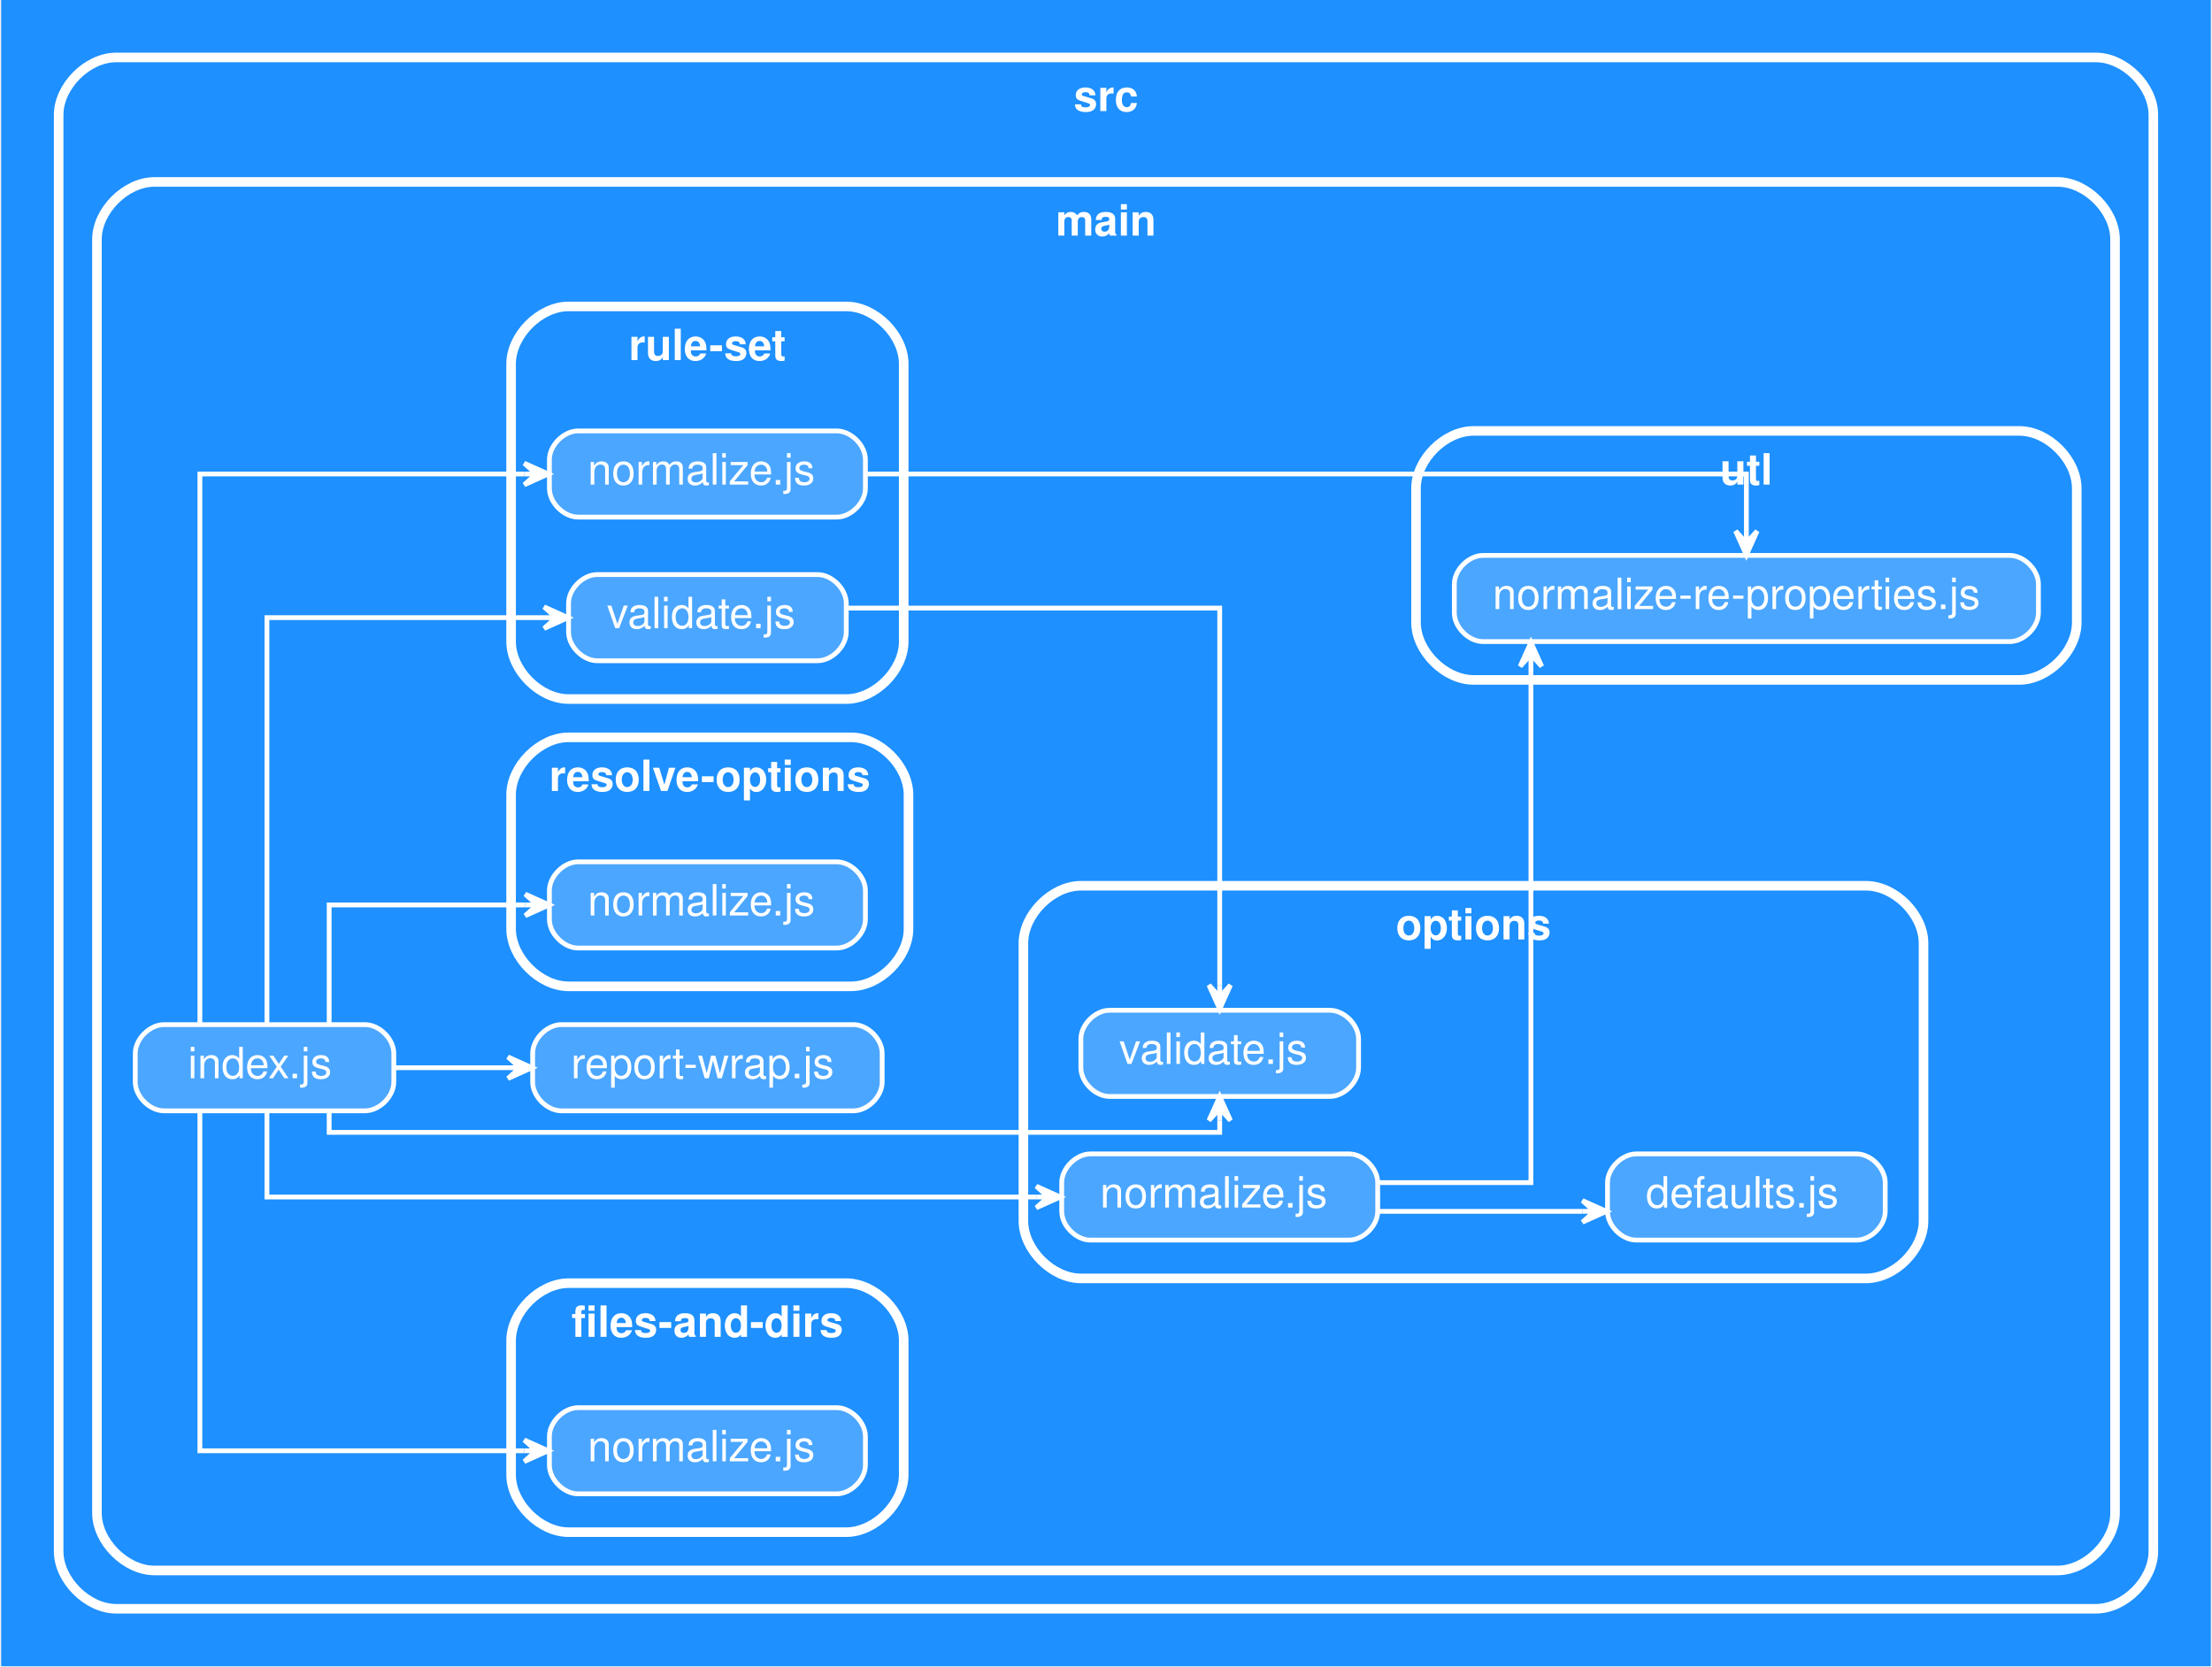
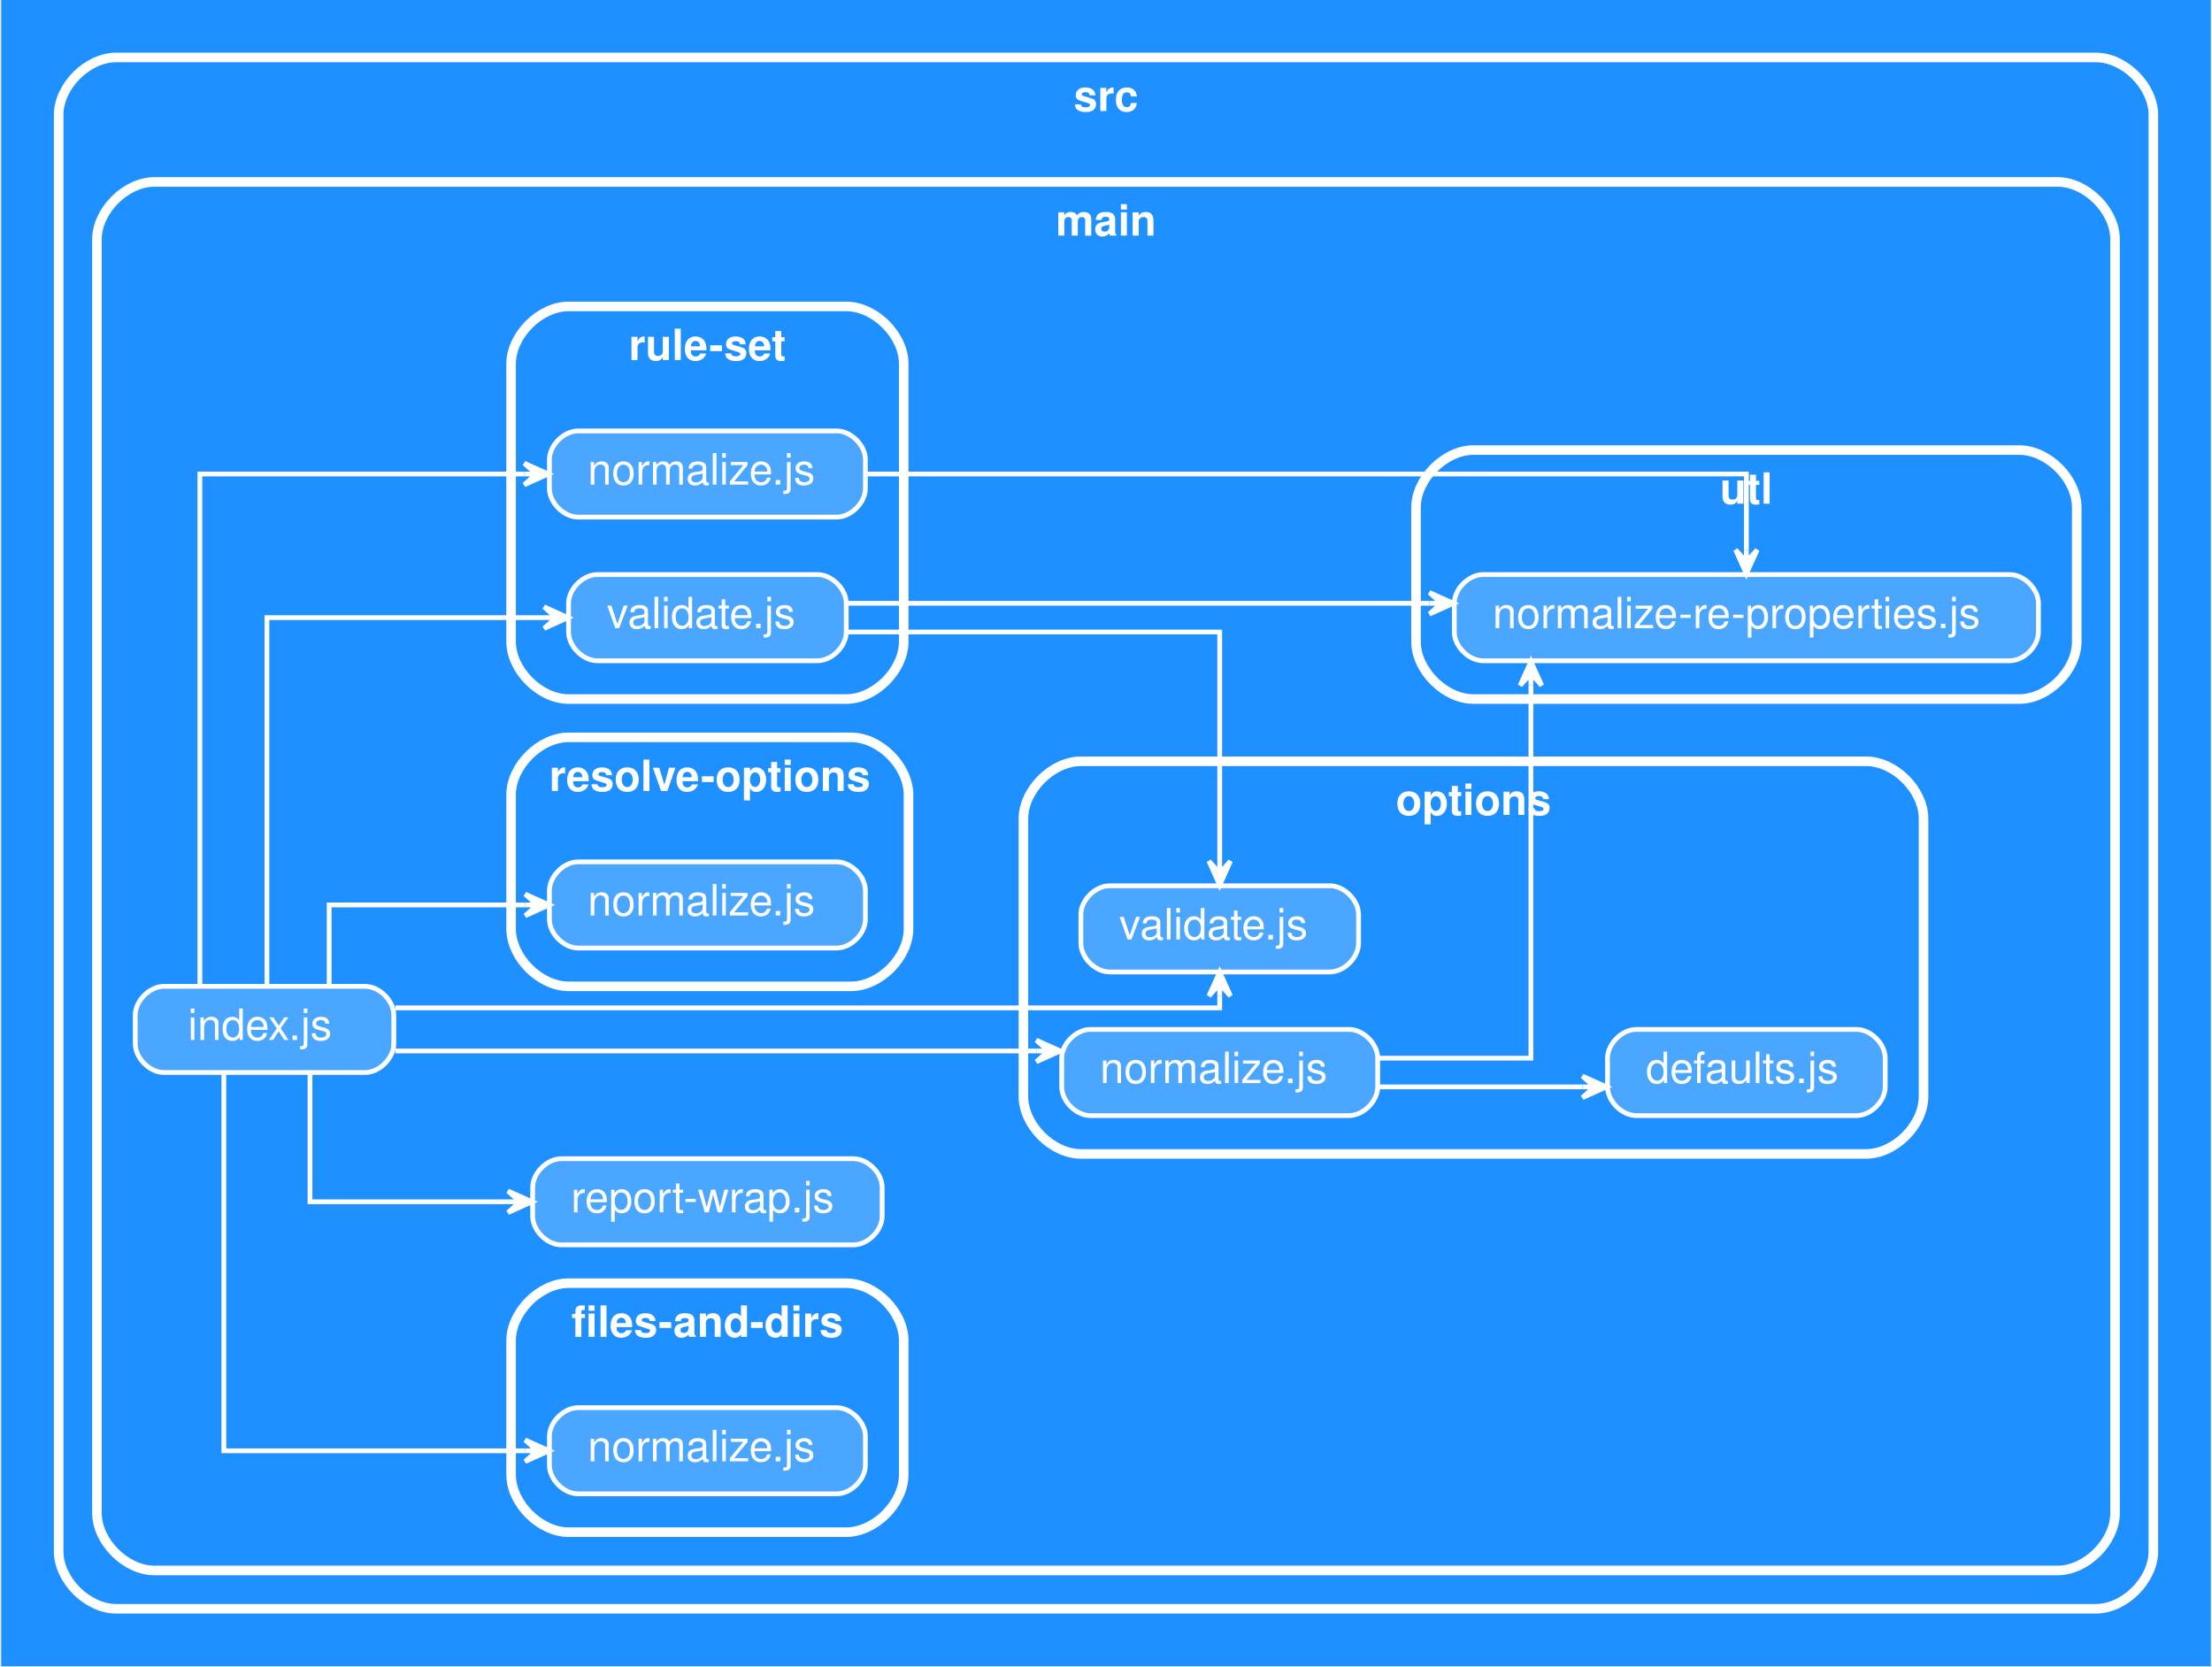
<svg xmlns="http://www.w3.org/2000/svg" xmlns:xlink="http://www.w3.org/1999/xlink" width="462pt" height="348pt" viewBox="0.00 0.00 461.50 348.00">
  <g id="graph0" class="graph" transform="scale(1 1) rotate(0) translate(4 344)">
    <polygon fill="dodgerblue" stroke="none" points="-4,4 -4,-344 457.5,-344 457.5,4 -4,4" />
    <g id="clust1" class="cluster">
      <path fill="none" stroke="white" stroke-width="2" d="M20,-8C20,-8 433.5,-8 433.5,-8 439.5,-8 445.5,-14 445.5,-20 445.5,-20 445.5,-320 445.5,-320 445.5,-326 439.5,-332 433.5,-332 433.5,-332 20,-332 20,-332 14,-332 8,-326 8,-320 8,-320 8,-20 8,-20 8,-14 14,-8 20,-8" />
      <text text-anchor="middle" x="226.75" y="-320.8" font-family="Helvetica,sans-Serif" font-weight="bold" font-size="9.00" fill="white">src</text>
    </g>
    <g id="clust2" class="cluster">
      <path fill="none" stroke="white" stroke-width="2" d="M28,-16C28,-16 425.5,-16 425.5,-16 431.5,-16 437.5,-22 437.5,-28 437.5,-28 437.5,-294 437.5,-294 437.5,-300 431.5,-306 425.5,-306 425.5,-306 28,-306 28,-306 22,-306 16,-300 16,-294 16,-294 16,-28 16,-28 16,-22 22,-16 28,-16" />
      <text text-anchor="middle" x="226.75" y="-294.8" font-family="Helvetica,sans-Serif" font-weight="bold" font-size="9.00" fill="white">main</text>
    </g>
    <g id="clust3" class="cluster">
      <path fill="none" stroke="white" stroke-width="2" d="M114.5,-24C114.5,-24 172.5,-24 172.5,-24 178.5,-24 184.5,-30 184.5,-36 184.5,-36 184.5,-64 184.5,-64 184.5,-70 178.5,-76 172.5,-76 172.5,-76 114.5,-76 114.5,-76 108.5,-76 102.5,-70 102.5,-64 102.5,-64 102.5,-36 102.5,-36 102.5,-30 108.5,-24 114.5,-24" />
      <text text-anchor="middle" x="143.5" y="-64.8" font-family="Helvetica,sans-Serif" font-weight="bold" font-size="9.00" fill="white">files-and-dirs</text>
    </g>
    <g id="clust4" class="cluster">
-       <path fill="none" stroke="white" stroke-width="2" d="M221.5,-77C221.5,-77 385.5,-77 385.5,-77 391.5,-77 397.5,-83 397.5,-89 397.5,-89 397.5,-147 397.5,-147 397.5,-153 391.5,-159 385.5,-159 385.5,-159 221.5,-159 221.5,-159 215.5,-159 209.5,-153 209.5,-147 209.5,-147 209.5,-89 209.5,-89 209.5,-83 215.5,-77 221.5,-77" />
-       <text text-anchor="middle" x="303.5" y="-147.8" font-family="Helvetica,sans-Serif" font-weight="bold" font-size="9.00" fill="white">options</text>
+       <path fill="none" stroke="white" stroke-width="2" d="M221.5,-103C221.5,-103 385.5,-103 385.5,-103 391.5,-103 397.5,-109 397.5,-115 397.5,-115 397.5,-173 397.5,-173 397.5,-179 391.5,-185 385.5,-185 385.5,-185 221.5,-185 221.5,-185 215.5,-185 209.5,-179 209.5,-173 209.5,-173 209.5,-115 209.5,-115 209.5,-109 215.5,-103 221.5,-103" />
+       <text text-anchor="middle" x="303.5" y="-173.8" font-family="Helvetica,sans-Serif" font-weight="bold" font-size="9.00" fill="white">options</text>
    </g>
    <g id="clust5" class="cluster">
      <path fill="none" stroke="white" stroke-width="2" d="M114.5,-138C114.5,-138 173.5,-138 173.5,-138 179.5,-138 185.5,-144 185.5,-150 185.5,-150 185.5,-178 185.5,-178 185.5,-184 179.5,-190 173.5,-190 173.5,-190 114.5,-190 114.5,-190 108.5,-190 102.5,-184 102.5,-178 102.5,-178 102.5,-150 102.5,-150 102.5,-144 108.5,-138 114.5,-138" />
      <text text-anchor="middle" x="144" y="-178.8" font-family="Helvetica,sans-Serif" font-weight="bold" font-size="9.00" fill="white">resolve-options</text>
    </g>
    <g id="clust6" class="cluster">
      <path fill="none" stroke="white" stroke-width="2" d="M114.5,-198C114.5,-198 172.5,-198 172.5,-198 178.5,-198 184.5,-204 184.5,-210 184.5,-210 184.5,-268 184.5,-268 184.5,-274 178.5,-280 172.5,-280 172.5,-280 114.5,-280 114.5,-280 108.5,-280 102.5,-274 102.5,-268 102.5,-268 102.5,-210 102.5,-210 102.5,-204 108.5,-198 114.5,-198" />
      <text text-anchor="middle" x="143.5" y="-268.8" font-family="Helvetica,sans-Serif" font-weight="bold" font-size="9.00" fill="white">rule-set</text>
    </g>
    <g id="clust7" class="cluster">
-       <path fill="none" stroke="white" stroke-width="2" d="M303.5,-202C303.5,-202 417.5,-202 417.5,-202 423.5,-202 429.5,-208 429.5,-214 429.5,-214 429.5,-242 429.5,-242 429.5,-248 423.5,-254 417.5,-254 417.5,-254 303.5,-254 303.5,-254 297.5,-254 291.5,-248 291.5,-242 291.5,-242 291.5,-214 291.5,-214 291.5,-208 297.5,-202 303.5,-202" />
-       <text text-anchor="middle" x="360.5" y="-242.8" font-family="Helvetica,sans-Serif" font-weight="bold" font-size="9.00" fill="white">utl</text>
+       <path fill="none" stroke="white" stroke-width="2" d="M303.5,-198C303.5,-198 417.5,-198 417.5,-198 423.5,-198 429.5,-204 429.5,-210 429.5,-210 429.5,-238 429.5,-238 429.5,-244 423.5,-250 417.5,-250 417.5,-250 303.5,-250 303.5,-250 297.5,-250 291.5,-244 291.5,-238 291.5,-238 291.5,-210 291.5,-210 291.5,-204 297.5,-198 303.5,-198" />
+       <text text-anchor="middle" x="360.5" y="-238.8" font-family="Helvetica,sans-Serif" font-weight="bold" font-size="9.00" fill="white">utl</text>
    </g>
    <g id="node1" class="node">
      <g id="a_node1">
        <a xlink:href="src/main/files-and-dirs/normalize.js" xlink:title="normalize.js">
          <path fill="#ffffff" fill-opacity="0.2" stroke="white" d="M170.5,-50C170.5,-50 116.5,-50 116.5,-50 113.5,-50 110.5,-47 110.5,-44 110.5,-44 110.5,-38 110.5,-38 110.5,-35 113.5,-32 116.5,-32 116.5,-32 170.5,-32 170.5,-32 173.5,-32 176.5,-35 176.5,-38 176.5,-38 176.5,-44 176.5,-44 176.5,-47 173.5,-50 170.5,-50" />
          <text text-anchor="start" x="118.5" y="-38.8" font-family="Helvetica,sans-Serif" font-size="9.00" fill="white">normalize.js</text>
        </a>
      </g>
    </g>
    <g id="node2" class="node">
      <g id="a_node2">
        <a xlink:href="src/main/index.js" xlink:title="index.js">
-           <path fill="#ffffff" fill-opacity="0.2" stroke="white" d="M72,-130C72,-130 30,-130 30,-130 27,-130 24,-127 24,-124 24,-124 24,-118 24,-118 24,-115 27,-112 30,-112 30,-112 72,-112 72,-112 75,-112 78,-115 78,-118 78,-118 78,-124 78,-124 78,-127 75,-130 72,-130" />
-           <text text-anchor="start" x="35" y="-118.8" font-family="Helvetica,sans-Serif" font-size="9.00" fill="white">index.js</text>
+           <path fill="#ffffff" fill-opacity="0.2" stroke="white" d="M72,-138C72,-138 30,-138 30,-138 27,-138 24,-135 24,-132 24,-132 24,-126 24,-126 24,-123 27,-120 30,-120 30,-120 72,-120 72,-120 75,-120 78,-123 78,-126 78,-126 78,-132 78,-132 78,-135 75,-138 72,-138" />
+           <text text-anchor="start" x="35" y="-126.8" font-family="Helvetica,sans-Serif" font-size="9.00" fill="white">index.js</text>
        </a>
      </g>
    </g>
    <g id="edge1" class="edge">
-       <path fill="none" stroke="white" d="M37.5,-111.82C37.5,-90.81 37.5,-41 37.5,-41 37.5,-41 105.25,-41 105.25,-41" />
-       <polygon fill="white" stroke="white" points="110.25,-41 105.25,-43.25 107.75,-41 105.25,-41 105.25,-41 105.25,-41 107.75,-41 105.25,-38.75 110.25,-41 110.25,-41" />
+       <path fill="none" stroke="white" d="M42.5,-119.91C42.5,-97.43 42.5,-41 42.5,-41 42.5,-41 105.43,-41 105.43,-41" />
+       <polygon fill="white" stroke="white" points="110.43,-41 105.43,-43.25 107.93,-41 105.43,-41 105.43,-41 105.43,-41 107.93,-41 105.43,-38.75 110.43,-41 110.43,-41" />
    </g>
    <g id="node3" class="node">
      <g id="a_node3">
        <a xlink:href="src/main/options/normalize.js" xlink:title="normalize.js">
-           <path fill="#ffffff" fill-opacity="0.2" stroke="white" d="M277.5,-103C277.5,-103 223.5,-103 223.5,-103 220.5,-103 217.5,-100 217.5,-97 217.5,-97 217.5,-91 217.5,-91 217.5,-88 220.5,-85 223.5,-85 223.5,-85 277.5,-85 277.5,-85 280.5,-85 283.5,-88 283.5,-91 283.5,-91 283.5,-97 283.5,-97 283.5,-100 280.5,-103 277.5,-103" />
-           <text text-anchor="start" x="225.5" y="-91.8" font-family="Helvetica,sans-Serif" font-size="9.00" fill="white">normalize.js</text>
+           <path fill="#ffffff" fill-opacity="0.2" stroke="white" d="M277.5,-129C277.5,-129 223.5,-129 223.5,-129 220.5,-129 217.5,-126 217.5,-123 217.5,-123 217.5,-117 217.5,-117 217.5,-114 220.5,-111 223.5,-111 223.5,-111 277.5,-111 277.5,-111 280.5,-111 283.5,-114 283.5,-117 283.5,-117 283.5,-123 283.5,-123 283.5,-126 280.5,-129 277.5,-129" />
+           <text text-anchor="start" x="225.5" y="-117.8" font-family="Helvetica,sans-Serif" font-size="9.00" fill="white">normalize.js</text>
        </a>
      </g>
    </g>
    <g id="edge2" class="edge">
-       <path fill="none" stroke="white" d="M51.5,-111.86C51.5,-104.03 51.5,-94 51.5,-94 51.5,-94 212.19,-94 212.19,-94" />
-       <polygon fill="white" stroke="white" points="217.19,-94 212.19,-96.25 214.69,-94 212.19,-94 212.19,-94 212.19,-94 214.69,-94 212.19,-91.75 217.19,-94 217.19,-94" />
+       <path fill="none" stroke="white" d="M78.32,-124.5C78.32,-124.5 212.2,-124.5 212.2,-124.5" />
+       <polygon fill="white" stroke="white" points="217.2,-124.5 212.2,-126.75 214.7,-124.5 212.2,-124.5 212.2,-124.5 212.2,-124.5 214.7,-124.5 212.2,-122.25 217.2,-124.5 217.2,-124.5" />
    </g>
    <g id="node4" class="node">
      <g id="a_node4">
        <a xlink:href="src/main/options/validate.js" xlink:title="validate.js">
-           <path fill="#ffffff" fill-opacity="0.2" stroke="white" d="M273.5,-133C273.5,-133 227.5,-133 227.5,-133 224.5,-133 221.5,-130 221.5,-127 221.5,-127 221.5,-121 221.5,-121 221.5,-118 224.5,-115 227.5,-115 227.5,-115 273.5,-115 273.5,-115 276.5,-115 279.5,-118 279.5,-121 279.5,-121 279.5,-127 279.5,-127 279.5,-130 276.5,-133 273.5,-133" />
-           <text text-anchor="start" x="229.5" y="-121.8" font-family="Helvetica,sans-Serif" font-size="9.00" fill="white">validate.js</text>
+           <path fill="#ffffff" fill-opacity="0.2" stroke="white" d="M273.5,-159C273.5,-159 227.5,-159 227.5,-159 224.5,-159 221.5,-156 221.5,-153 221.5,-153 221.5,-147 221.5,-147 221.5,-144 224.5,-141 227.5,-141 227.5,-141 273.5,-141 273.5,-141 276.5,-141 279.5,-144 279.5,-147 279.5,-147 279.5,-153 279.5,-153 279.5,-156 276.5,-159 273.5,-159" />
+           <text text-anchor="start" x="229.5" y="-147.8" font-family="Helvetica,sans-Serif" font-size="9.00" fill="white">validate.js</text>
        </a>
      </g>
    </g>
    <g id="edge3" class="edge">
-       <path fill="none" stroke="white" d="M64.5,-111.77C64.5,-109.4 64.5,-107.5 64.5,-107.5 64.5,-107.5 250.5,-107.5 250.5,-107.5 250.5,-107.5 250.5,-109.98 250.5,-109.98" />
-       <polygon fill="white" stroke="white" points="250.5,-114.98 248.25,-109.98 250.5,-112.48 250.5,-109.98 250.5,-109.98 250.5,-109.98 250.5,-112.48 252.75,-109.98 250.5,-114.98 250.5,-114.98" />
+       <path fill="none" stroke="white" d="M78.32,-133.5C132.96,-133.5 250.5,-133.5 250.5,-133.5 250.5,-133.5 250.5,-135.98 250.5,-135.98" />
+       <polygon fill="white" stroke="white" points="250.5,-140.98 248.25,-135.98 250.5,-138.48 250.5,-135.98 250.5,-135.98 250.5,-135.98 250.5,-138.48 252.75,-135.98 250.5,-140.98 250.5,-140.98" />
    </g>
    <g id="node5" class="node">
      <g id="a_node5">
        <a xlink:href="src/main/report-wrap.js" xlink:title="report-wrap.js">
-           <path fill="#ffffff" fill-opacity="0.2" stroke="white" d="M174,-130C174,-130 113,-130 113,-130 110,-130 107,-127 107,-124 107,-124 107,-118 107,-118 107,-115 110,-112 113,-112 113,-112 174,-112 174,-112 177,-112 180,-115 180,-118 180,-118 180,-124 180,-124 180,-127 177,-130 174,-130" />
-           <text text-anchor="start" x="115" y="-118.8" font-family="Helvetica,sans-Serif" font-size="9.00" fill="white">report-wrap.js</text>
+           <path fill="#ffffff" fill-opacity="0.2" stroke="white" d="M174,-102C174,-102 113,-102 113,-102 110,-102 107,-99 107,-96 107,-96 107,-90 107,-90 107,-87 110,-84 113,-84 113,-84 174,-84 174,-84 177,-84 180,-87 180,-90 180,-90 180,-96 180,-96 180,-99 177,-102 174,-102" />
+           <text text-anchor="start" x="115" y="-90.8" font-family="Helvetica,sans-Serif" font-size="9.00" fill="white">report-wrap.js</text>
        </a>
      </g>
    </g>
    <g id="edge4" class="edge">
-       <path fill="none" stroke="white" d="M78.25,-121C78.25,-121 101.84,-121 101.84,-121" />
-       <polygon fill="white" stroke="white" points="106.84,-121 101.84,-123.25 104.34,-121 101.84,-121 101.84,-121 101.84,-121 104.34,-121 101.84,-118.75 106.84,-121 106.84,-121" />
+       <path fill="none" stroke="white" d="M60.5,-119.92C60.5,-109.25 60.5,-93 60.5,-93 60.5,-93 101.85,-93 101.85,-93" />
+       <polygon fill="white" stroke="white" points="106.85,-93 101.85,-95.25 104.35,-93 101.85,-93 101.85,-93 101.85,-93 104.35,-93 101.85,-90.75 106.85,-93 106.85,-93" />
    </g>
    <g id="node6" class="node">
      <g id="a_node6">
        <a xlink:href="src/main/resolve-options/normalize.js" xlink:title="normalize.js">
          <path fill="#ffffff" fill-opacity="0.2" stroke="white" d="M170.5,-164C170.5,-164 116.5,-164 116.5,-164 113.5,-164 110.5,-161 110.5,-158 110.5,-158 110.5,-152 110.5,-152 110.5,-149 113.5,-146 116.5,-146 116.5,-146 170.5,-146 170.5,-146 173.5,-146 176.5,-149 176.5,-152 176.5,-152 176.5,-158 176.5,-158 176.5,-161 173.5,-164 170.5,-164" />
          <text text-anchor="start" x="118.5" y="-152.8" font-family="Helvetica,sans-Serif" font-size="9.00" fill="white">normalize.js</text>
        </a>
      </g>
    </g>
    <g id="edge5" class="edge">
-       <path fill="none" stroke="white" d="M64.5,-130.29C64.5,-140.36 64.5,-155 64.5,-155 64.5,-155 105.45,-155 105.45,-155" />
+       <path fill="none" stroke="white" d="M64.5,-138.09C64.5,-145.59 64.5,-155 64.5,-155 64.5,-155 105.45,-155 105.45,-155" />
      <polygon fill="white" stroke="white" points="110.45,-155 105.45,-157.25 107.95,-155 105.45,-155 105.45,-155 105.45,-155 107.95,-155 105.45,-152.75 110.45,-155 110.45,-155" />
    </g>
    <g id="node7" class="node">
      <g id="a_node7">
        <a xlink:href="src/main/rule-set/normalize.js" xlink:title="normalize.js">
          <path fill="#ffffff" fill-opacity="0.2" stroke="white" d="M170.5,-254C170.5,-254 116.5,-254 116.5,-254 113.5,-254 110.5,-251 110.5,-248 110.5,-248 110.5,-242 110.5,-242 110.5,-239 113.5,-236 116.5,-236 116.5,-236 170.5,-236 170.5,-236 173.5,-236 176.5,-239 176.5,-242 176.5,-242 176.5,-248 176.5,-248 176.5,-251 173.5,-254 170.5,-254" />
          <text text-anchor="start" x="118.5" y="-242.8" font-family="Helvetica,sans-Serif" font-size="9.00" fill="white">normalize.js</text>
        </a>
      </g>
    </g>
    <g id="edge6" class="edge">
-       <path fill="none" stroke="white" d="M37.5,-130.32C37.5,-159.16 37.5,-245 37.5,-245 37.5,-245 105.25,-245 105.25,-245" />
+       <path fill="none" stroke="white" d="M37.5,-138.1C37.5,-165.45 37.5,-245 37.5,-245 37.5,-245 105.25,-245 105.25,-245" />
      <polygon fill="white" stroke="white" points="110.25,-245 105.25,-247.25 107.75,-245 105.25,-245 105.25,-245 105.25,-245 107.75,-245 105.25,-242.75 110.25,-245 110.25,-245" />
    </g>
    <g id="node8" class="node">
      <g id="a_node8">
        <a xlink:href="src/main/rule-set/validate.js" xlink:title="validate.js">
          <path fill="#ffffff" fill-opacity="0.2" stroke="white" d="M166.5,-224C166.5,-224 120.5,-224 120.5,-224 117.5,-224 114.5,-221 114.5,-218 114.5,-218 114.5,-212 114.5,-212 114.5,-209 117.5,-206 120.5,-206 120.5,-206 166.5,-206 166.5,-206 169.5,-206 172.5,-209 172.5,-212 172.5,-212 172.5,-218 172.5,-218 172.5,-221 169.5,-224 166.5,-224" />
          <text text-anchor="start" x="122.5" y="-212.8" font-family="Helvetica,sans-Serif" font-size="9.00" fill="white">validate.js</text>
        </a>
      </g>
    </g>
    <g id="edge7" class="edge">
-       <path fill="none" stroke="white" d="M51.5,-130.01C51.5,-153.54 51.5,-215 51.5,-215 51.5,-215 109.39,-215 109.39,-215" />
+       <path fill="none" stroke="white" d="M51.5,-138.2C51.5,-160.39 51.5,-215 51.5,-215 51.5,-215 109.39,-215 109.39,-215" />
      <polygon fill="white" stroke="white" points="114.39,-215 109.39,-217.25 111.89,-215 109.39,-215 109.39,-215 109.39,-215 111.89,-215 109.39,-212.75 114.39,-215 114.39,-215" />
    </g>
    <g id="node9" class="node">
      <g id="a_node9">
        <a xlink:href="src/main/options/defaults.js" xlink:title="defaults.js">
-           <path fill="#ffffff" fill-opacity="0.2" stroke="white" d="M383.5,-103C383.5,-103 337.5,-103 337.5,-103 334.5,-103 331.5,-100 331.5,-97 331.5,-97 331.5,-91 331.5,-91 331.5,-88 334.5,-85 337.5,-85 337.5,-85 383.5,-85 383.5,-85 386.5,-85 389.5,-88 389.5,-91 389.5,-91 389.5,-97 389.5,-97 389.5,-100 386.5,-103 383.5,-103" />
-           <text text-anchor="start" x="339.5" y="-91.8" font-family="Helvetica,sans-Serif" font-size="9.00" fill="white">defaults.js</text>
+           <path fill="#ffffff" fill-opacity="0.2" stroke="white" d="M383.5,-129C383.5,-129 337.5,-129 337.5,-129 334.5,-129 331.5,-126 331.5,-123 331.5,-123 331.5,-117 331.5,-117 331.5,-114 334.5,-111 337.5,-111 337.5,-111 383.5,-111 383.5,-111 386.5,-111 389.5,-114 389.5,-117 389.5,-117 389.5,-123 389.5,-123 389.5,-126 386.5,-129 383.5,-129" />
+           <text text-anchor="start" x="339.5" y="-117.8" font-family="Helvetica,sans-Serif" font-size="9.00" fill="white">defaults.js</text>
        </a>
      </g>
    </g>
    <g id="edge9" class="edge">
-       <path fill="none" stroke="white" d="M283.5,-91C283.5,-91 326.26,-91 326.26,-91" />
-       <polygon fill="white" stroke="white" points="331.26,-91 326.26,-93.25 328.76,-91 326.26,-91 326.26,-91 326.26,-91 328.76,-91 326.26,-88.75 331.26,-91 331.26,-91" />
+       <path fill="none" stroke="white" d="M283.5,-117C283.5,-117 326.26,-117 326.26,-117" />
+       <polygon fill="white" stroke="white" points="331.26,-117 326.26,-119.25 328.76,-117 326.26,-117 326.26,-117 326.26,-117 328.76,-117 326.26,-114.75 331.26,-117 331.26,-117" />
    </g>
    <g id="node10" class="node">
      <g id="a_node10">
        <a xlink:href="src/main/utl/normalize-re-properties.js" xlink:title="normalize-re-properties.js">
-           <path fill="#ffffff" fill-opacity="0.2" stroke="white" d="M415.5,-228C415.5,-228 305.5,-228 305.5,-228 302.5,-228 299.5,-225 299.5,-222 299.5,-222 299.5,-216 299.5,-216 299.5,-213 302.5,-210 305.5,-210 305.5,-210 415.5,-210 415.5,-210 418.5,-210 421.5,-213 421.5,-216 421.5,-216 421.5,-222 421.5,-222 421.5,-225 418.5,-228 415.5,-228" />
-           <text text-anchor="start" x="307.5" y="-216.8" font-family="Helvetica,sans-Serif" font-size="9.00" fill="white">normalize-re-properties.js</text>
+           <path fill="#ffffff" fill-opacity="0.2" stroke="white" d="M415.5,-224C415.5,-224 305.5,-224 305.5,-224 302.5,-224 299.5,-221 299.5,-218 299.5,-218 299.5,-212 299.5,-212 299.5,-209 302.5,-206 305.5,-206 305.5,-206 415.5,-206 415.5,-206 418.5,-206 421.5,-209 421.5,-212 421.5,-212 421.5,-218 421.5,-218 421.5,-221 418.5,-224 415.5,-224" />
+           <text text-anchor="start" x="307.5" y="-212.8" font-family="Helvetica,sans-Serif" font-size="9.00" fill="white">normalize-re-properties.js</text>
        </a>
      </g>
    </g>
    <g id="edge8" class="edge">
-       <path fill="none" stroke="white" d="M283.76,-97C299.75,-97 315.5,-97 315.5,-97 315.5,-97 315.5,-204.83 315.5,-204.83" />
-       <polygon fill="white" stroke="white" points="315.5,-209.83 313.25,-204.83 315.5,-207.33 315.5,-204.83 315.5,-204.83 315.5,-204.83 315.5,-207.33 317.75,-204.83 315.5,-209.83 315.5,-209.83" />
+       <path fill="none" stroke="white" d="M283.76,-123C299.75,-123 315.5,-123 315.5,-123 315.5,-123 315.5,-200.84 315.5,-200.84" />
+       <polygon fill="white" stroke="white" points="315.5,-205.84 313.25,-200.84 315.5,-203.34 315.5,-200.84 315.5,-200.84 315.5,-200.84 315.5,-203.34 317.75,-200.84 315.5,-205.84 315.5,-205.84" />
    </g>
    <g id="edge10" class="edge">
-       <path fill="none" stroke="white" d="M176.93,-245C237.8,-245 360.5,-245 360.5,-245 360.5,-245 360.5,-233.09 360.5,-233.09" />
-       <polygon fill="white" stroke="white" points="360.5,-228.09 362.75,-233.09 360.5,-230.59 360.5,-233.09 360.5,-233.09 360.5,-233.09 360.5,-230.59 358.25,-233.09 360.5,-228.09 360.5,-228.09" />
+       <path fill="none" stroke="white" d="M176.93,-245C237.8,-245 360.5,-245 360.5,-245 360.5,-245 360.5,-229.16 360.5,-229.16" />
+       <polygon fill="white" stroke="white" points="360.5,-224.16 362.75,-229.16 360.5,-226.66 360.5,-229.16 360.5,-229.16 360.5,-229.16 360.5,-226.66 358.25,-229.16 360.5,-224.16 360.5,-224.16" />
    </g>
    <g id="edge11" class="edge">
-       <path fill="none" stroke="white" d="M172.74,-217C204.42,-217 250.5,-217 250.5,-217 250.5,-217 250.5,-138.26 250.5,-138.26" />
-       <polygon fill="white" stroke="white" points="250.5,-133.26 252.75,-138.26 250.5,-135.76 250.5,-138.26 250.5,-138.26 250.5,-138.26 250.5,-135.76 248.25,-138.26 250.5,-133.26 250.5,-133.26" />
+       <path fill="none" stroke="white" d="M172.74,-212C204.42,-212 250.5,-212 250.5,-212 250.5,-212 250.5,-164.15 250.5,-164.15" />
+       <polygon fill="white" stroke="white" points="250.5,-159.15 252.75,-164.15 250.5,-161.65 250.5,-164.15 250.5,-164.15 250.5,-164.15 250.5,-161.65 248.25,-164.15 250.5,-159.15 250.5,-159.15" />
+     </g>
+     <g id="edge12" class="edge">
+       <path fill="none" stroke="white" d="M172.77,-218C172.77,-218 294.3,-218 294.3,-218" />
+       <polygon fill="white" stroke="white" points="299.3,-218 294.3,-220.25 296.8,-218 294.3,-218 294.3,-218 294.3,-218 296.8,-218 294.3,-215.75 299.3,-218 299.3,-218" />
    </g>
  </g>
</svg>
